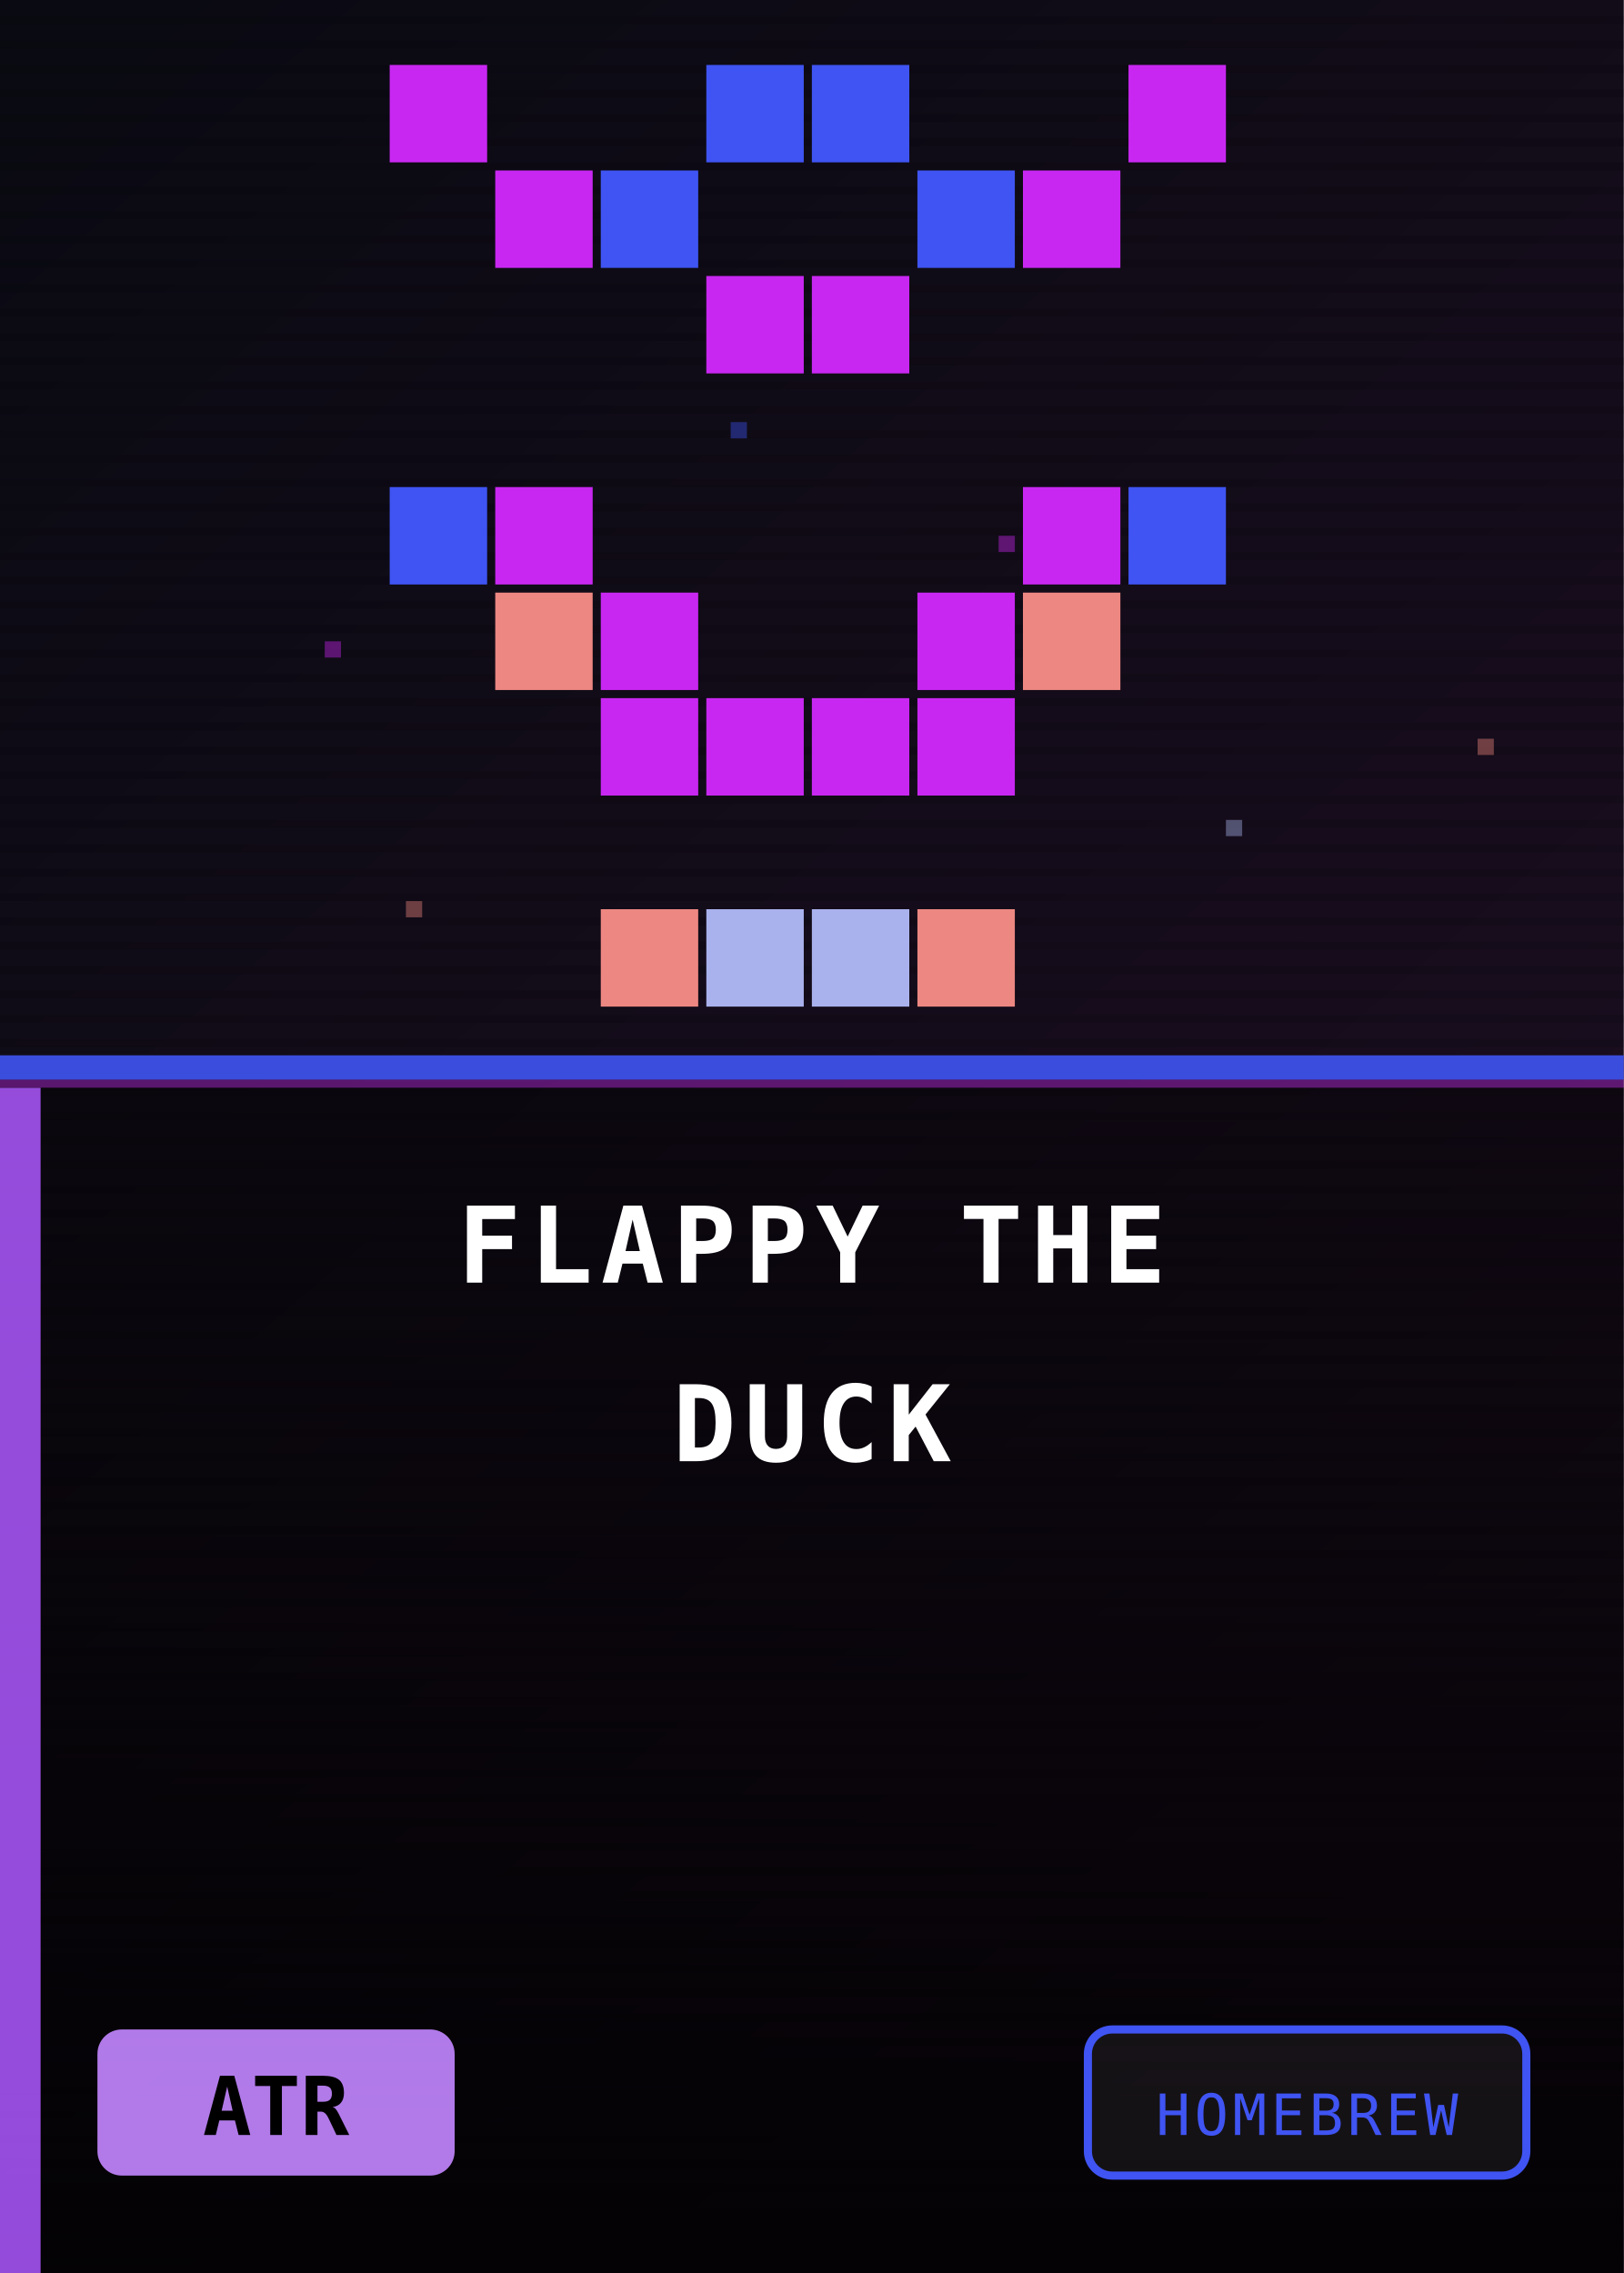
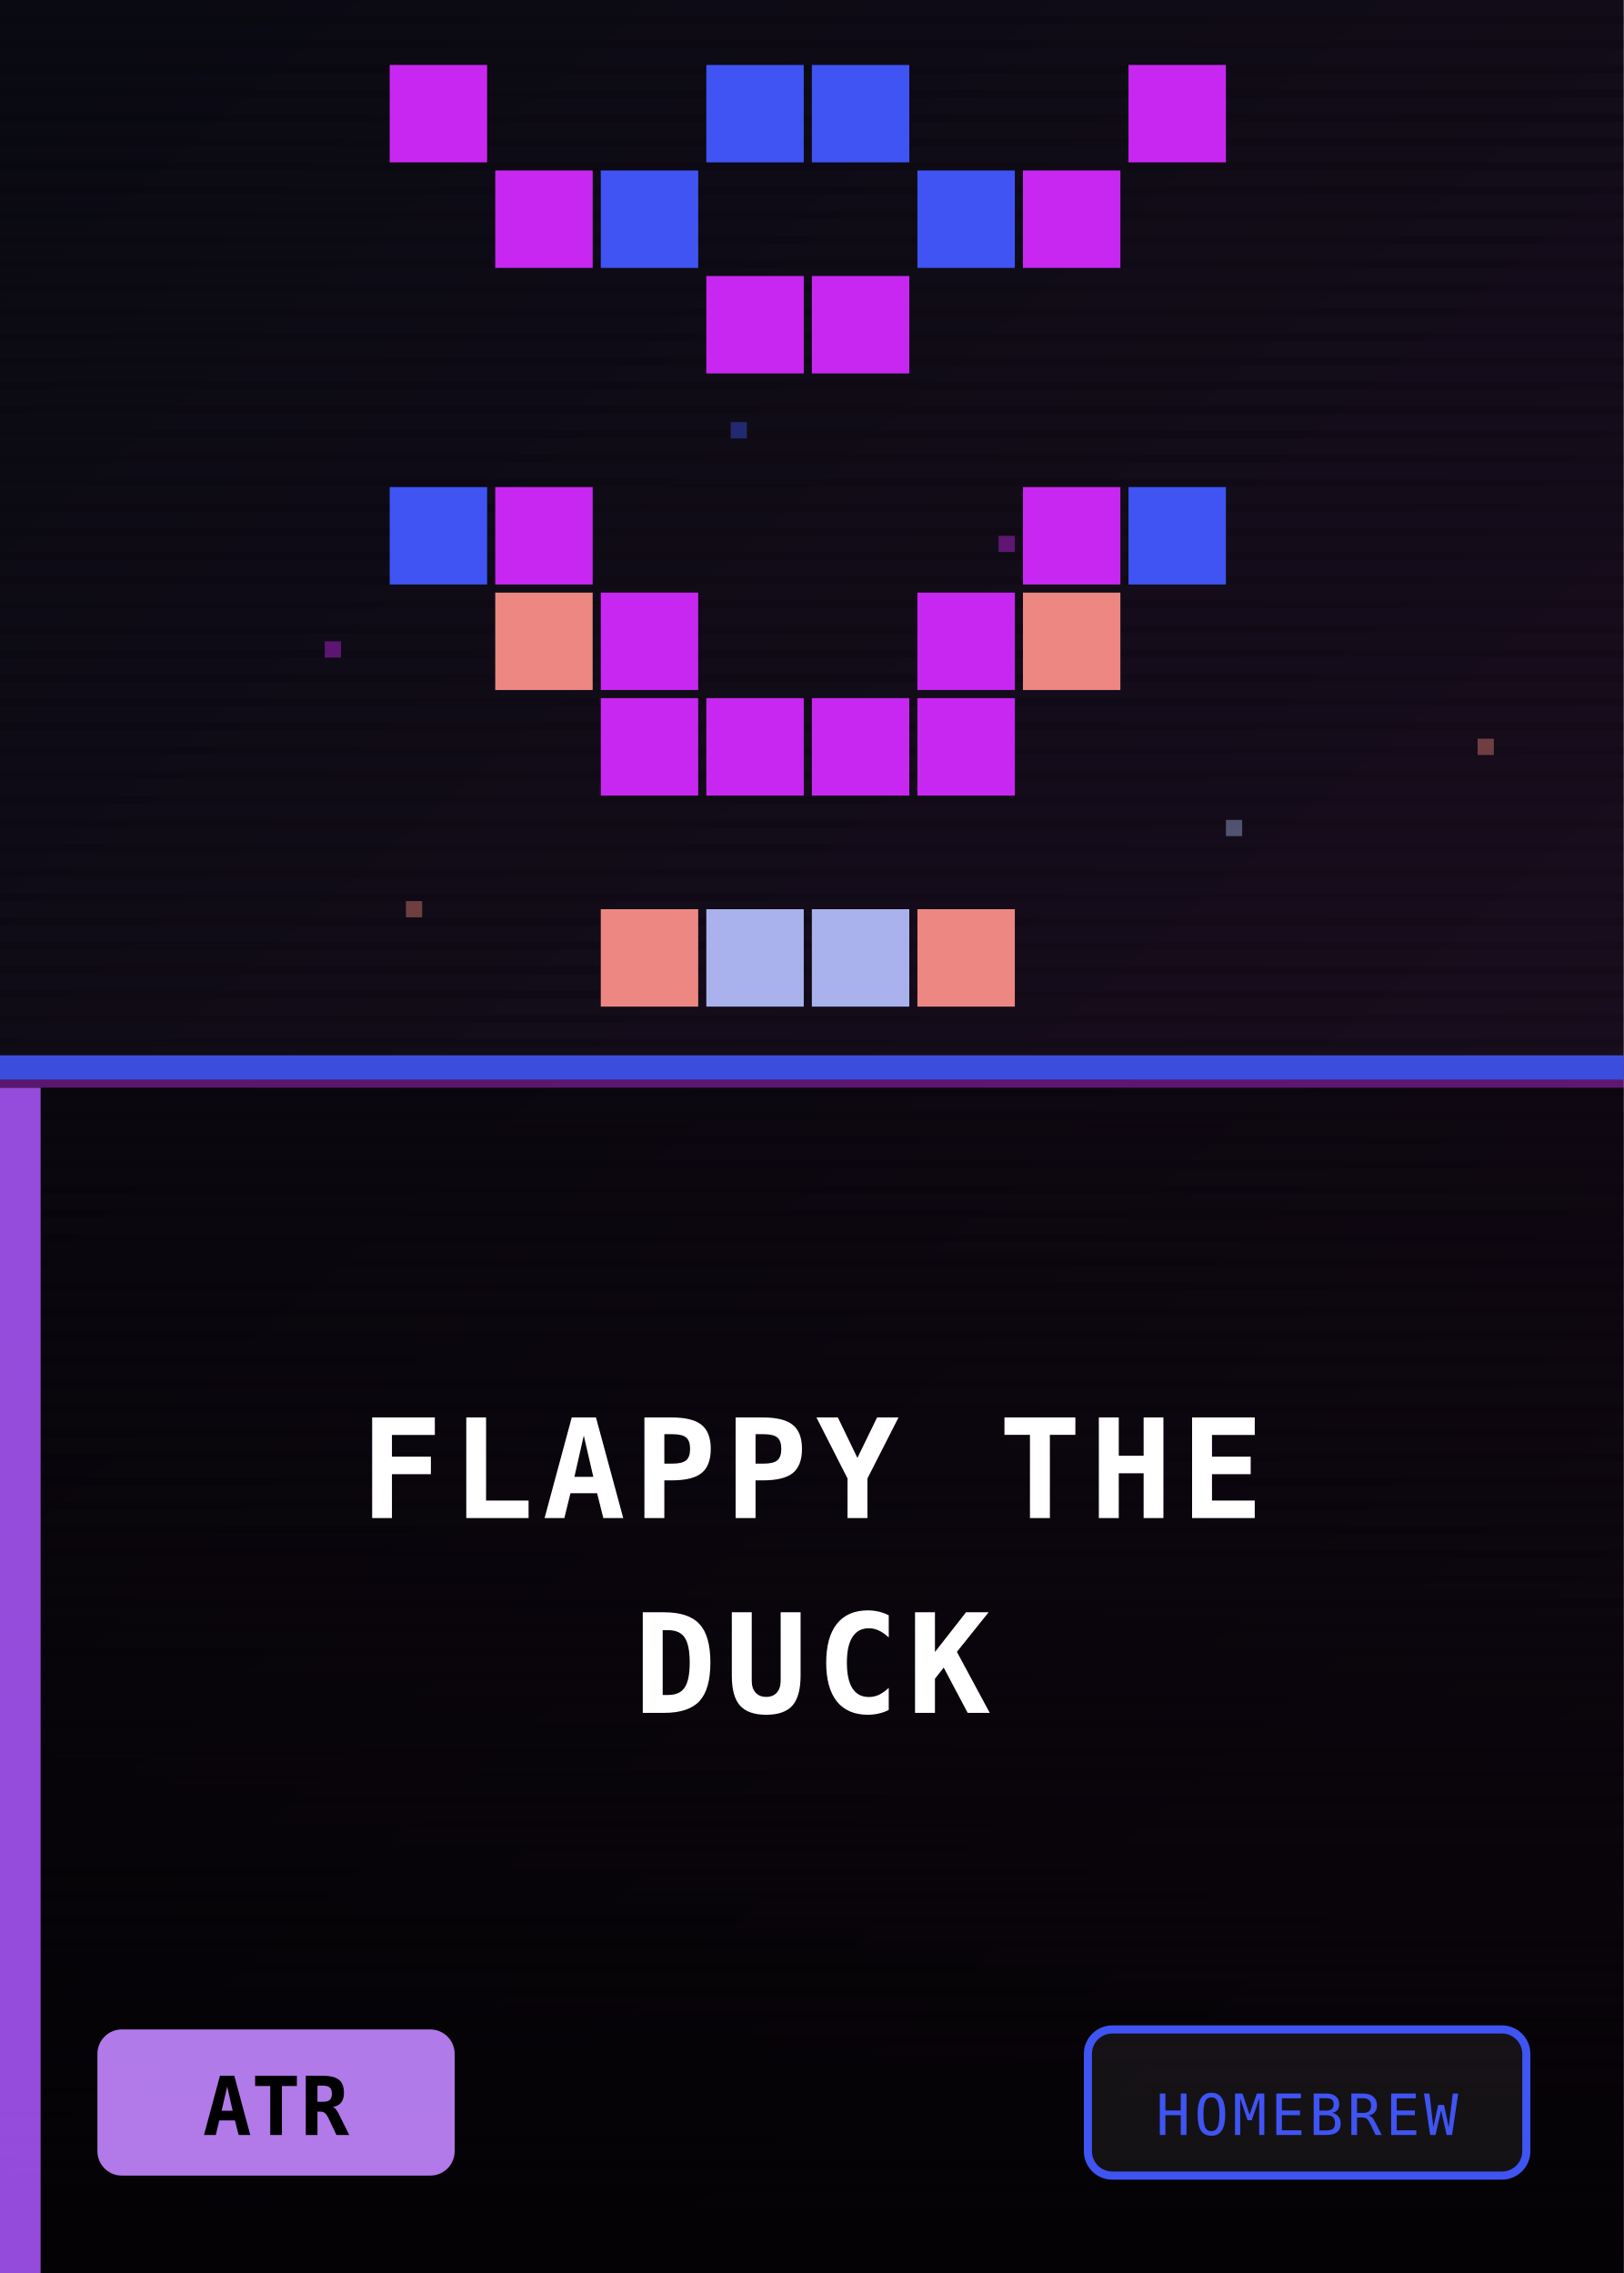
<svg xmlns="http://www.w3.org/2000/svg" viewBox="0 0 200 280" width="200" height="280">
  <defs>
    <linearGradient id="bg834281" x1="0" y1="0" x2="0.6" y2="1">
      <stop offset="0%" stop-color="#0c0d17" />
      <stop offset="100%" stop-color="#25122a" />
    </linearGradient>
    <linearGradient id="bot834281" x1="0" y1="0" x2="0" y2="1">
      <stop offset="0%" stop-color="rgba(0,0,0,0.52)" />
      <stop offset="100%" stop-color="rgba(0,0,0,0.88)" />
    </linearGradient>
    <pattern id="scan834281" width="1" height="3" patternUnits="userSpaceOnUse">
      <rect y="2" width="200" height="1" fill="rgba(0,0,0,0.12)" />
    </pattern>
  </defs>
  <rect width="200" height="280" fill="url(#bg834281)" />
  <rect width="200" height="280" fill="url(#scan834281)" />
  <rect x="83" y="90" width="2" height="2" fill="#3f54f2" opacity="0.55" />
  <rect x="123" y="66" width="2" height="2" fill="#c827f1" opacity="0.55" />
  <rect x="182" y="91" width="2" height="2" fill="#ed8782" opacity="0.55" />
  <rect x="151" y="101" width="2" height="2" fill="#aab2ed" opacity="0.55" />
  <rect x="90" y="52" width="2" height="2" fill="#3f54f2" opacity="0.55" />
  <rect x="40" y="79" width="2" height="2" fill="#c827f1" opacity="0.55" />
  <rect x="50" y="111" width="2" height="2" fill="#ed8782" opacity="0.55" />
  <rect x="0" y="0" width="200" height="134" fill="rgba(0,0,0,0.22)" />
  <rect x="48" y="8" width="12" height="12" fill="#c827f1" />
  <rect x="139" y="8" width="12" height="12" fill="#c827f1" />
  <rect x="87" y="8" width="12" height="12" fill="#3f54f2" />
  <rect x="100" y="8" width="12" height="12" fill="#3f54f2" />
  <rect x="61" y="21" width="12" height="12" fill="#c827f1" />
  <rect x="126" y="21" width="12" height="12" fill="#c827f1" />
  <rect x="74" y="21" width="12" height="12" fill="#3f54f2" />
  <rect x="113" y="21" width="12" height="12" fill="#3f54f2" />
  <rect x="87" y="34" width="12" height="12" fill="#c827f1" />
  <rect x="100" y="34" width="12" height="12" fill="#c827f1" />
  <rect x="48" y="60" width="12" height="12" fill="#3f54f2" />
  <rect x="139" y="60" width="12" height="12" fill="#3f54f2" />
  <rect x="61" y="60" width="12" height="12" fill="#c827f1" />
  <rect x="126" y="60" width="12" height="12" fill="#c827f1" />
  <rect x="61" y="73" width="12" height="12" fill="#ed8782" />
  <rect x="126" y="73" width="12" height="12" fill="#ed8782" />
  <rect x="74" y="73" width="12" height="12" fill="#c827f1" />
  <rect x="113" y="73" width="12" height="12" fill="#c827f1" />
  <rect x="74" y="86" width="12" height="12" fill="#c827f1" />
  <rect x="113" y="86" width="12" height="12" fill="#c827f1" />
  <rect x="87" y="86" width="12" height="12" fill="#c827f1" />
  <rect x="100" y="86" width="12" height="12" fill="#c827f1" />
  <rect x="74" y="112" width="12" height="12" fill="#ed8782" />
  <rect x="113" y="112" width="12" height="12" fill="#ed8782" />
  <rect x="87" y="112" width="12" height="12" fill="#aab2ed" />
  <rect x="100" y="112" width="12" height="12" fill="#aab2ed" />
  <rect x="0" y="130" width="200" height="3" fill="#3f54f2" opacity="0.9" />
  <rect x="0" y="133" width="200" height="1" fill="#c827f1" opacity="0.4" />
  <rect x="0" y="134" width="200" height="146" fill="url(#bot834281)" />
  <rect x="0" y="134" width="5" height="146" fill="#a855f7" opacity="0.88" />
-   <text x="100" y="158" text-anchor="middle" font-family="monospace,sans-serif" font-size="13" font-weight="900" letter-spacing="1" fill="white">FLAPPY THE</text>
-   <text x="100" y="180" text-anchor="middle" font-family="monospace,sans-serif" font-size="13" font-weight="900" letter-spacing="1" fill="white">DUCK</text>
+   <text x="100" y="187" text-anchor="middle" font-family="monospace,sans-serif" font-size="17" font-weight="900" letter-spacing="1" fill="white">FLAPPY THE</text>
+   <text x="100" y="211" text-anchor="middle" font-family="monospace,sans-serif" font-size="17" font-weight="900" letter-spacing="1" fill="white">DUCK</text>
  <rect x="12" y="250" width="44" height="18" rx="3" fill="#c084fc" opacity="0.92" />
  <text x="34" y="263" text-anchor="middle" font-family="monospace" font-size="10" font-weight="700" fill="#000">ATR</text>
  <rect x="134" y="250" width="54" height="18" rx="3" fill="rgba(255,255,255,0.06)" stroke="#3f54f2" stroke-width="1" />
  <text x="161" y="263" text-anchor="middle" font-family="monospace" font-size="7" fill="#3f54f2" letter-spacing="0.5">HOMEBREW</text>
</svg>
